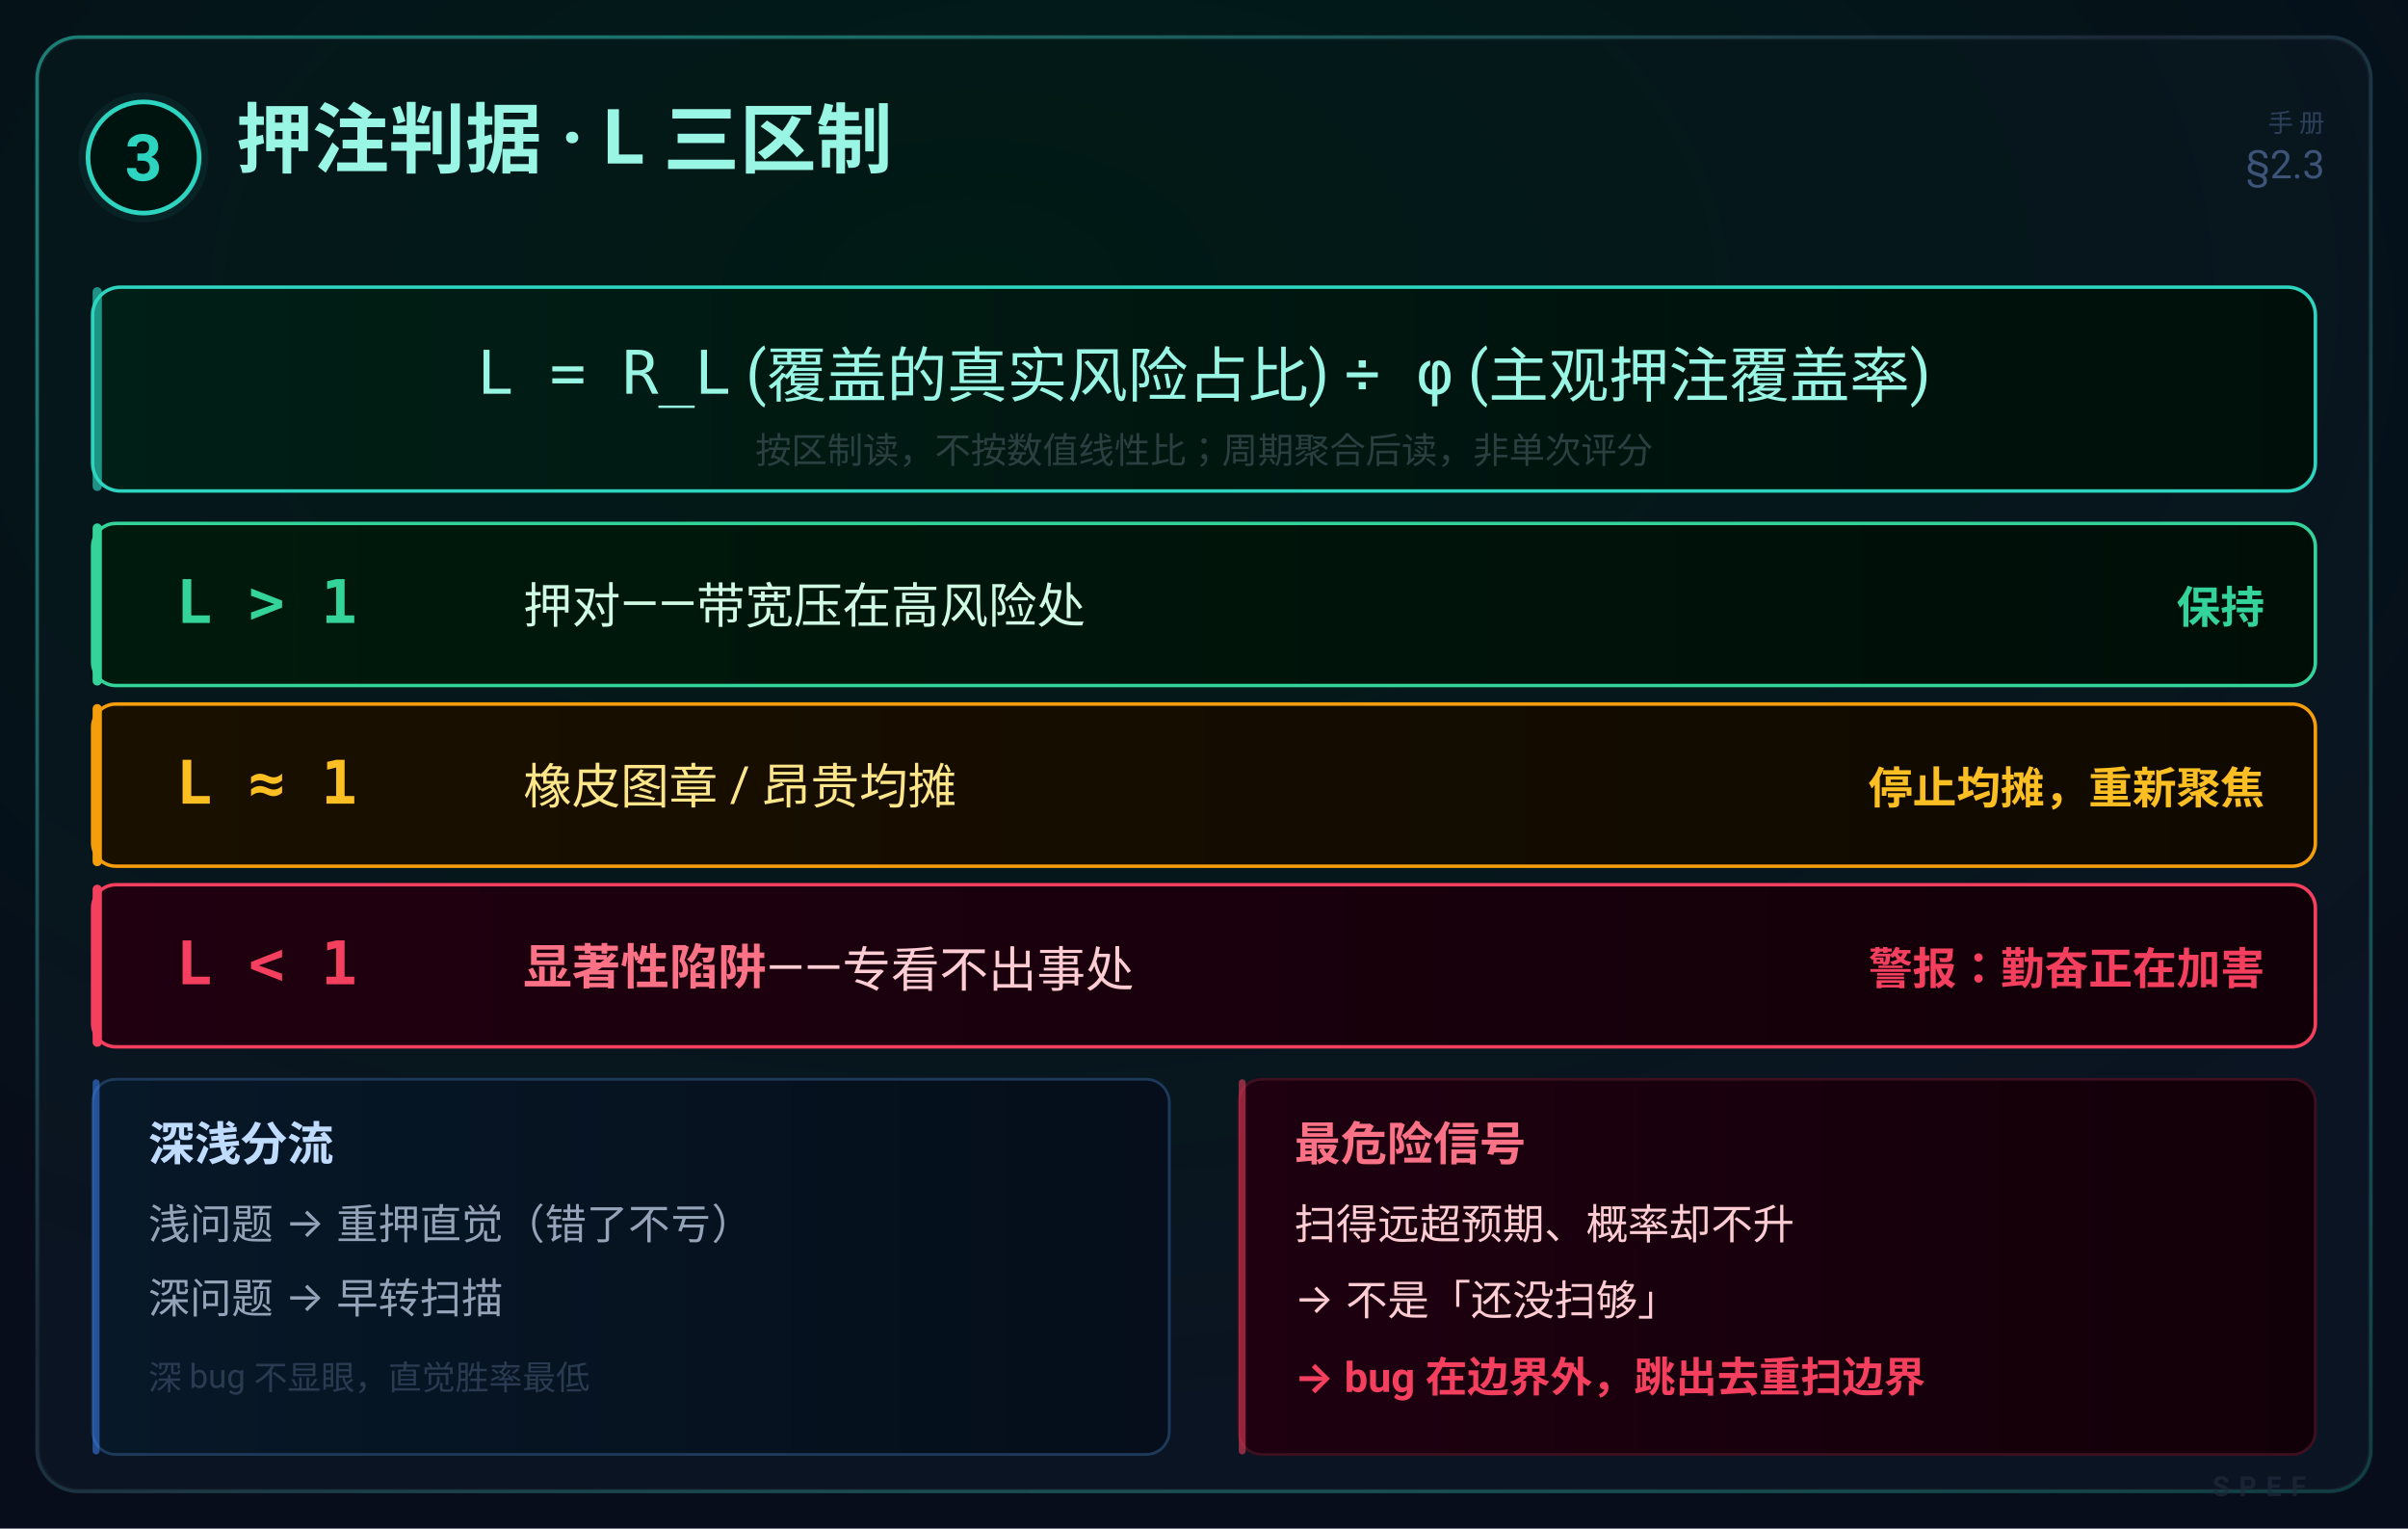
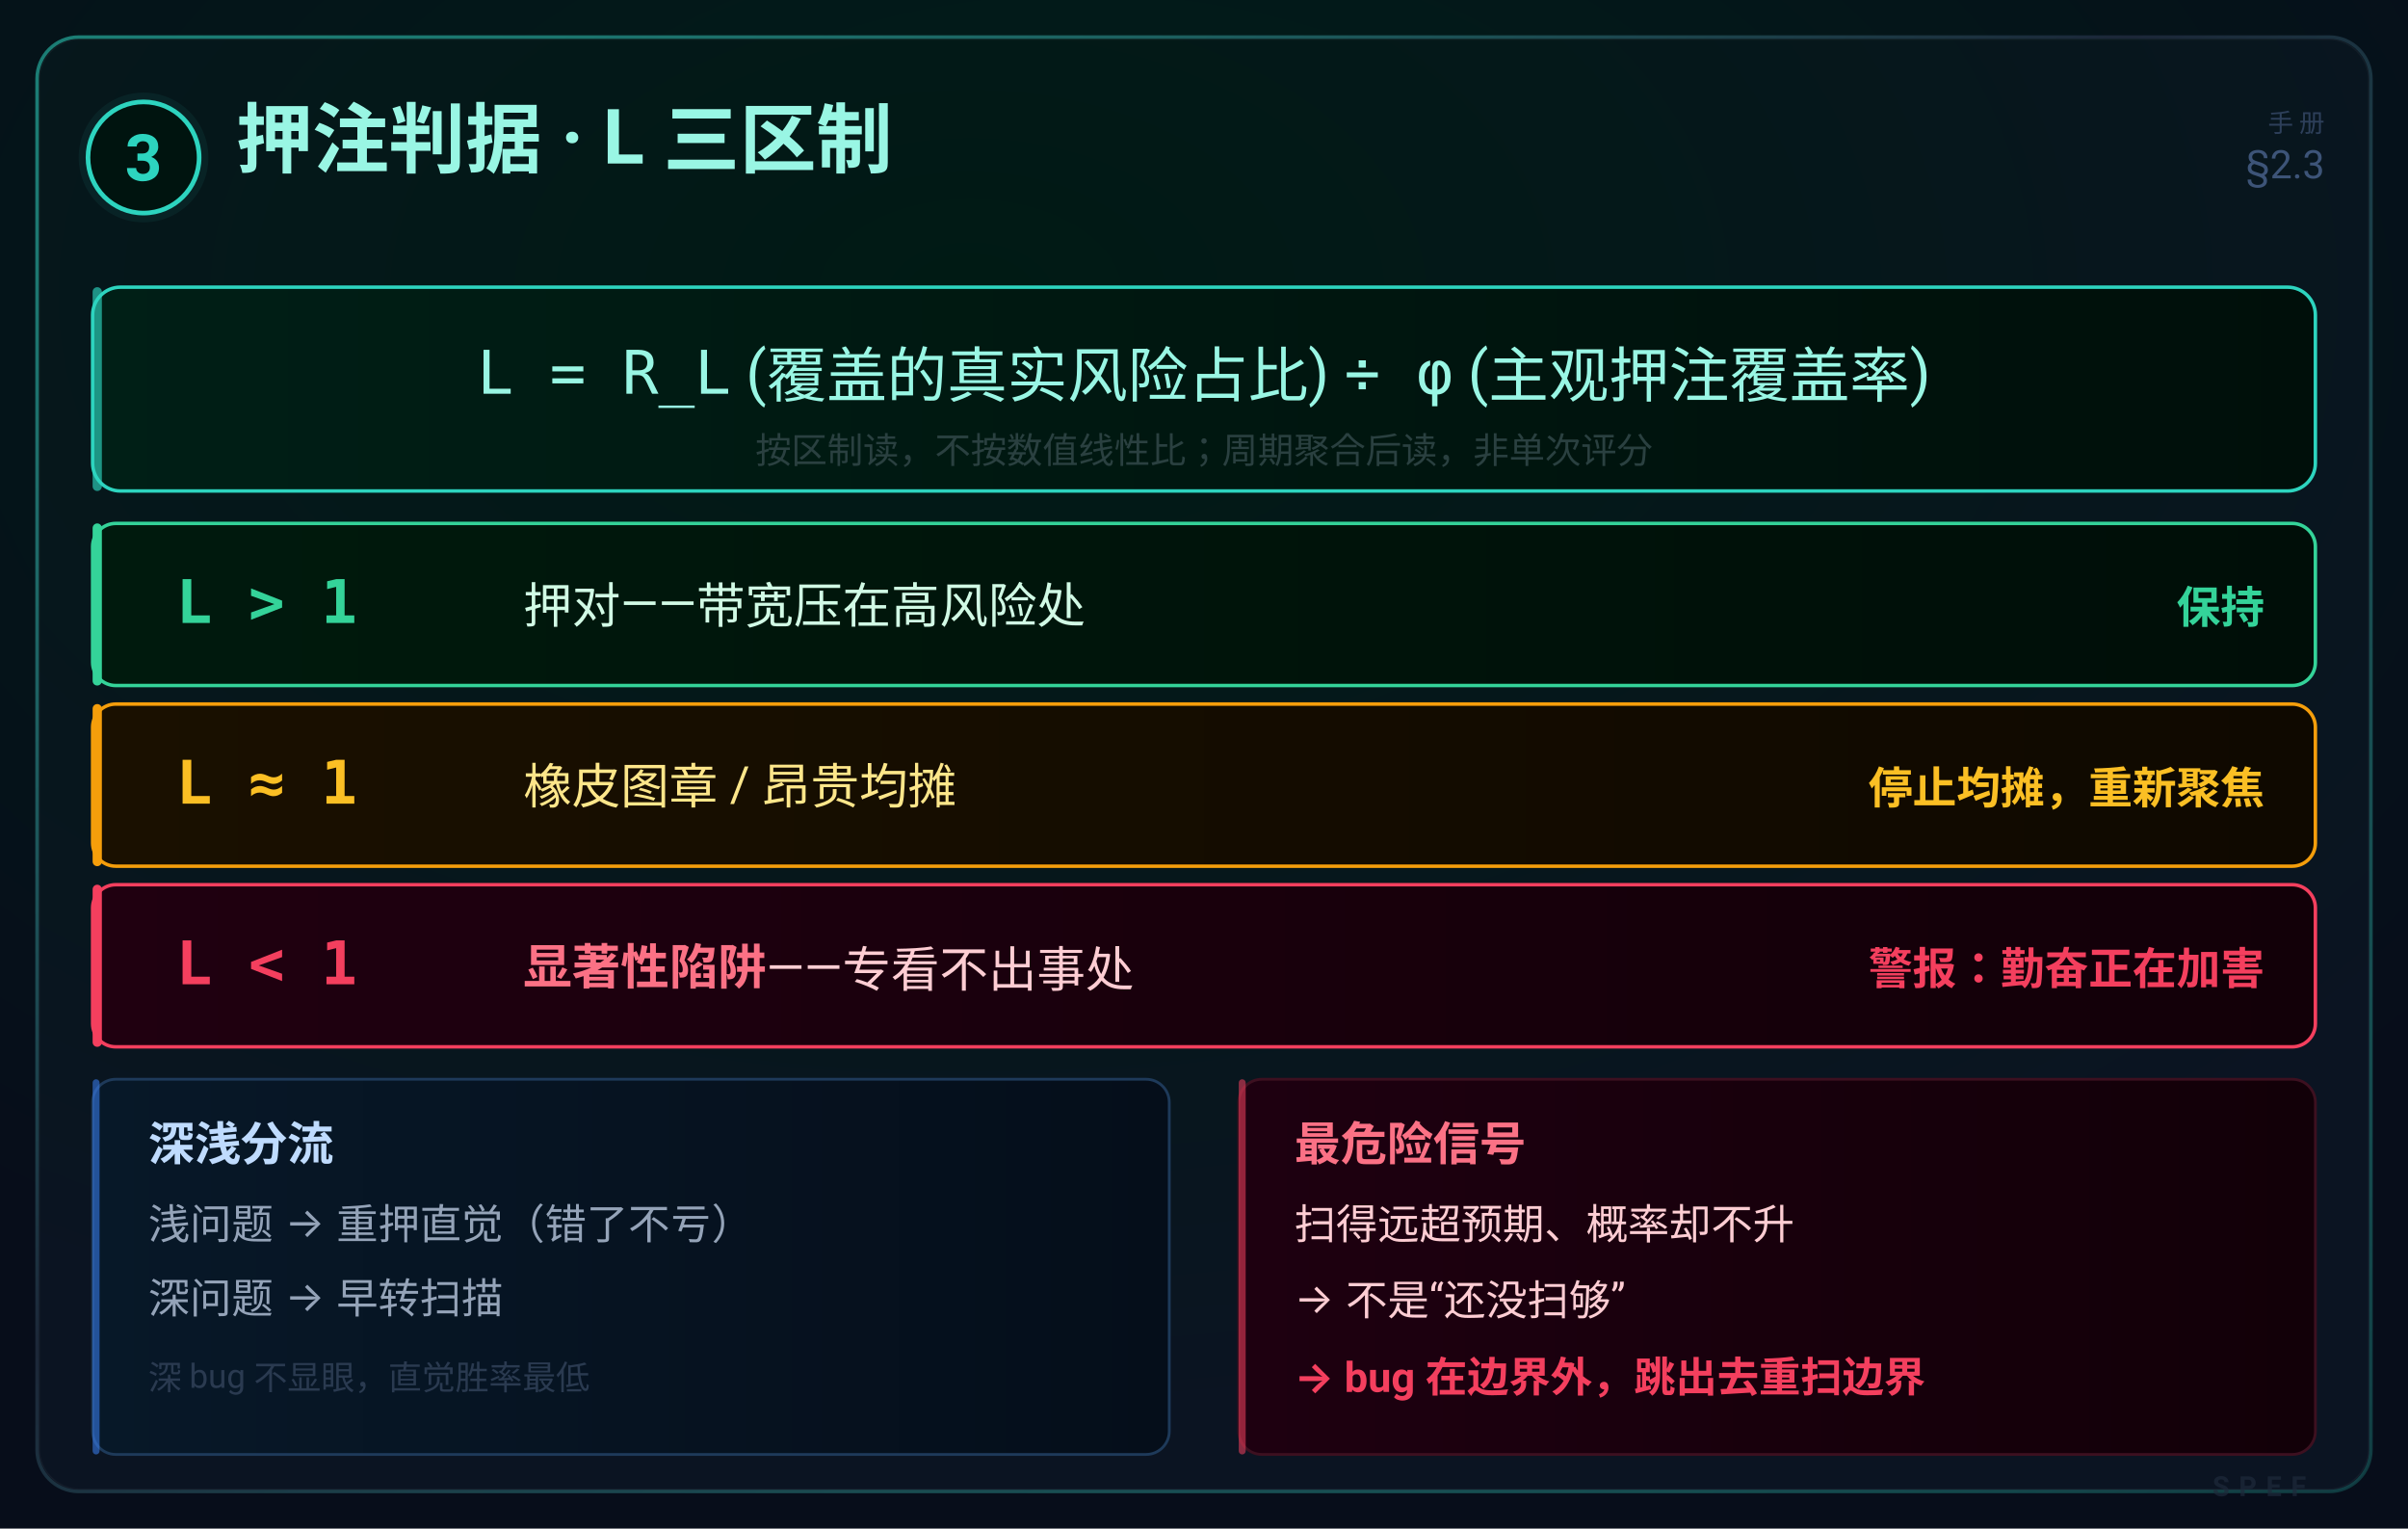
<svg xmlns="http://www.w3.org/2000/svg" viewBox="0 0 1040 660" font-family="'PingFang SC','Hiragino Sans GB','Microsoft YaHei','Noto Sans SC',ui-sans-serif,system-ui,-apple-system,'Segoe UI',Roboto,sans-serif">
  <defs>
    <radialGradient id="bg" cx="45%" cy="22%" r="72%">
      <stop offset="0%" stop-color="#001f18" />
      <stop offset="100%" stop-color="#070d1a" />
    </radialGradient>
    <radialGradient id="surf" cx="40%" cy="18%" r="78%">
      <stop offset="0%" stop-color="#001a14" />
      <stop offset="100%" stop-color="#0b1422" />
    </radialGradient>
    <linearGradient id="bord" x1="0%" y1="0%" x2="100%" y2="100%">
      <stop offset="0%" stop-color="#2dd4bf" stop-opacity="0.55" />
      <stop offset="45%" stop-color="#1e293b" stop-opacity="0.9" />
      <stop offset="100%" stop-color="#2dd4bf" stop-opacity="0.22" />
    </linearGradient>
    <linearGradient id="sep" x1="0%" y1="0%" x2="100%" y2="0%">
      <stop offset="0%" stop-color="#2dd4bf" stop-opacity="0.75" />
      <stop offset="55%" stop-color="#1e293b" stop-opacity="0.4" />
      <stop offset="100%" stop-color="#1e293b" stop-opacity="0" />
    </linearGradient>
    <linearGradient id="fmBox" x1="0%" y1="0%" x2="100%" y2="0%">
      <stop offset="0%" stop-color="#001f16" />
      <stop offset="100%" stop-color="#000f0a" />
    </linearGradient>
    <linearGradient id="rowGn" x1="0%" y1="0%" x2="100%" y2="0%">
      <stop offset="0%" stop-color="#001a0d" />
      <stop offset="100%" stop-color="#000e08" />
    </linearGradient>
    <linearGradient id="rowAm" x1="0%" y1="0%" x2="100%" y2="0%">
      <stop offset="0%" stop-color="#1a1000" />
      <stop offset="100%" stop-color="#0f0900" />
    </linearGradient>
    <linearGradient id="rowRd" x1="0%" y1="0%" x2="100%" y2="0%">
      <stop offset="0%" stop-color="#200010" />
      <stop offset="100%" stop-color="#120008" />
    </linearGradient>
    <linearGradient id="boxBlue" x1="0%" y1="0%" x2="100%" y2="0%">
      <stop offset="0%" stop-color="#071828" />
      <stop offset="100%" stop-color="#050e1a" />
    </linearGradient>
    <linearGradient id="boxRed" x1="0%" y1="0%" x2="100%" y2="0%">
      <stop offset="0%" stop-color="#1e0010" />
      <stop offset="100%" stop-color="#120008" />
    </linearGradient>
  </defs>
  <rect width="1040" height="660" fill="url(#bg)" />
  <circle cx="32" cy="32" r="2.5" fill="#2dd4bf" fill-opacity="0.22" />
  <circle cx="1008" cy="32" r="2.5" fill="#2dd4bf" fill-opacity="0.22" />
  <circle cx="32" cy="628" r="2.5" fill="#2dd4bf" fill-opacity="0.08" />
  <circle cx="1008" cy="628" r="2.5" fill="#2dd4bf" fill-opacity="0.08" />
  <rect x="16" y="16" width="1008" height="628" rx="18" fill="url(#surf)" />
  <rect x="16" y="16" width="1008" height="628" rx="18" fill="none" stroke="url(#bord)" stroke-width="1.5" />
  <rect x="17" y="17" width="1006" height="626" rx="17.5" fill="none" stroke="#ffffff" stroke-width="0.5" stroke-opacity="0.04" />
  <text x="996" y="646" font-size="12" fill="#1e293b" text-anchor="end" letter-spacing="4" font-weight="700" opacity="0.7">SPEF</text>
  <circle cx="62" cy="68" r="28" fill="#2dd4bf" fill-opacity="0.07" />
  <circle cx="62" cy="68" r="24" fill="#00140f" stroke="#2dd4bf" stroke-width="2" />
  <text x="62" y="78" font-size="28" fill="#2dd4bf" text-anchor="middle" font-weight="bold">3</text>
  <text x="102" y="72" font-size="33" fill="#99f6e4" font-weight="bold">押注判据 · L 三区制</text>
  <text x="1004" y="57" font-size="11" fill="#2d3f5a" text-anchor="end" letter-spacing="2.5">手册</text>
  <text x="1004" y="77" font-size="17" fill="#3d5478" text-anchor="end">§2.3</text>
  <line x1="40" y1="104" x2="1000" y2="104" stroke="url(#sep)" stroke-width="1" />
  <rect x="40" y="124" width="960" height="88" rx="12" fill="url(#fmBox)" stroke="#2dd4bf" stroke-width="1.5" />
  <rect x="40" y="124" width="4" height="88" rx="2" fill="#2dd4bf" opacity="0.65" />
  <text x="520" y="170" font-size="26" fill="#99f6e4" text-anchor="middle">
    <tspan font-family="'SFMono-Regular','Menlo','Consolas',monospace">L = R_L</tspan> (覆盖的真实风险占比) <tspan font-family="'SFMono-Regular','Menlo','Consolas',monospace">÷ φ</tspan> (主观押注覆盖率)</text>
  <text x="520" y="200" font-size="15.5" fill="#2a4040" text-anchor="middle">按区制读，不按数值线性比；周期聚合后读，非单次评分</text>
  <rect x="40" y="226" width="960" height="70" rx="10" fill="url(#rowGn)" stroke="#34d399" stroke-width="1.5" />
  <rect x="40" y="226" width="4" height="70" rx="2" fill="#34d399" />
  <text x="76" y="269" font-size="26" fill="#34d399" font-weight="bold" font-family="'SFMono-Regular','Consolas',monospace">L &gt; 1</text>
  <text x="226" y="269" font-size="21" fill="#d1fae5">押对——带宽压在高风险处</text>
  <text x="978" y="269" font-size="19" fill="#34d399" text-anchor="end" font-weight="bold">保持</text>
  <rect x="40" y="304" width="960" height="70" rx="10" fill="url(#rowAm)" stroke="#f59e0b" stroke-width="1.5" />
  <rect x="40" y="304" width="4" height="70" rx="2" fill="#f59e0b" />
  <text x="76" y="347" font-size="26" fill="#fbbf24" font-weight="bold" font-family="'SFMono-Regular','Consolas',monospace">L ≈ 1</text>
  <text x="226" y="347" font-size="21" fill="#fde68a">橡皮图章 / 昂贵均摊</text>
  <text x="978" y="347" font-size="19" fill="#fbbf24" text-anchor="end" font-weight="bold">停止均摊，重新聚焦</text>
  <rect x="40" y="382" width="960" height="70" rx="10" fill="url(#rowRd)" stroke="#f43f5e" stroke-width="1.5" />
  <rect x="40" y="382" width="4" height="70" rx="2" fill="#f43f5e" />
  <text x="76" y="425" font-size="26" fill="#f43f5e" font-weight="bold" font-family="'SFMono-Regular','Consolas',monospace">L &lt; 1</text>
  <text x="226" y="425" font-size="21" fill="#fecdd3">
    <tspan font-weight="bold" fill="#fb7185">显著性陷阱</tspan>——专看不出事处</text>
  <text x="978" y="425" font-size="19" fill="#f43f5e" text-anchor="end" font-weight="bold">警报：勤奋正在加害</text>
  <rect x="40" y="466" width="465" height="162" rx="10" fill="url(#boxBlue)" stroke="#1e3a5a" stroke-width="1.2" />
  <rect x="40" y="466" width="3" height="162" rx="1.5" fill="#3b82f6" opacity="0.55" />
  <text x="64" y="501" font-size="20" fill="#bfdbfe" font-weight="bold">深浅分流</text>
  <text x="64" y="535" font-size="18" fill="#94a3b8">浅问题 → 重押直觉（错了不亏）</text>
  <text x="64" y="567" font-size="18" fill="#94a3b8">深问题 → 早转扫描</text>
  <text x="64" y="600" font-size="14.5" fill="#2a3a50">深 bug 不显眼，直觉胜率最低</text>
  <rect x="535" y="466" width="465" height="162" rx="10" fill="url(#boxRed)" stroke="#3d1020" stroke-width="1.2" />
  <rect x="535" y="466" width="3" height="162" rx="1.5" fill="#f43f5e" opacity="0.55" />
  <text x="559" y="501" font-size="20" fill="#fb7185" font-weight="bold">最危险信号</text>
  <text x="559" y="535" font-size="18" fill="#fecdd3">扫得远超预期、概率却不升</text>
-   <text x="559" y="567" font-size="18" fill="#fecdd3">→ 不是「还没扫够」</text>
+   <text x="559" y="567" font-size="18" fill="#fecdd3">→ 不是“还没扫够”</text>
  <text x="559" y="601" font-size="18" fill="#f43f5e" font-weight="bold">→ bug 在边界外，跳出去重扫边界</text>
</svg>
